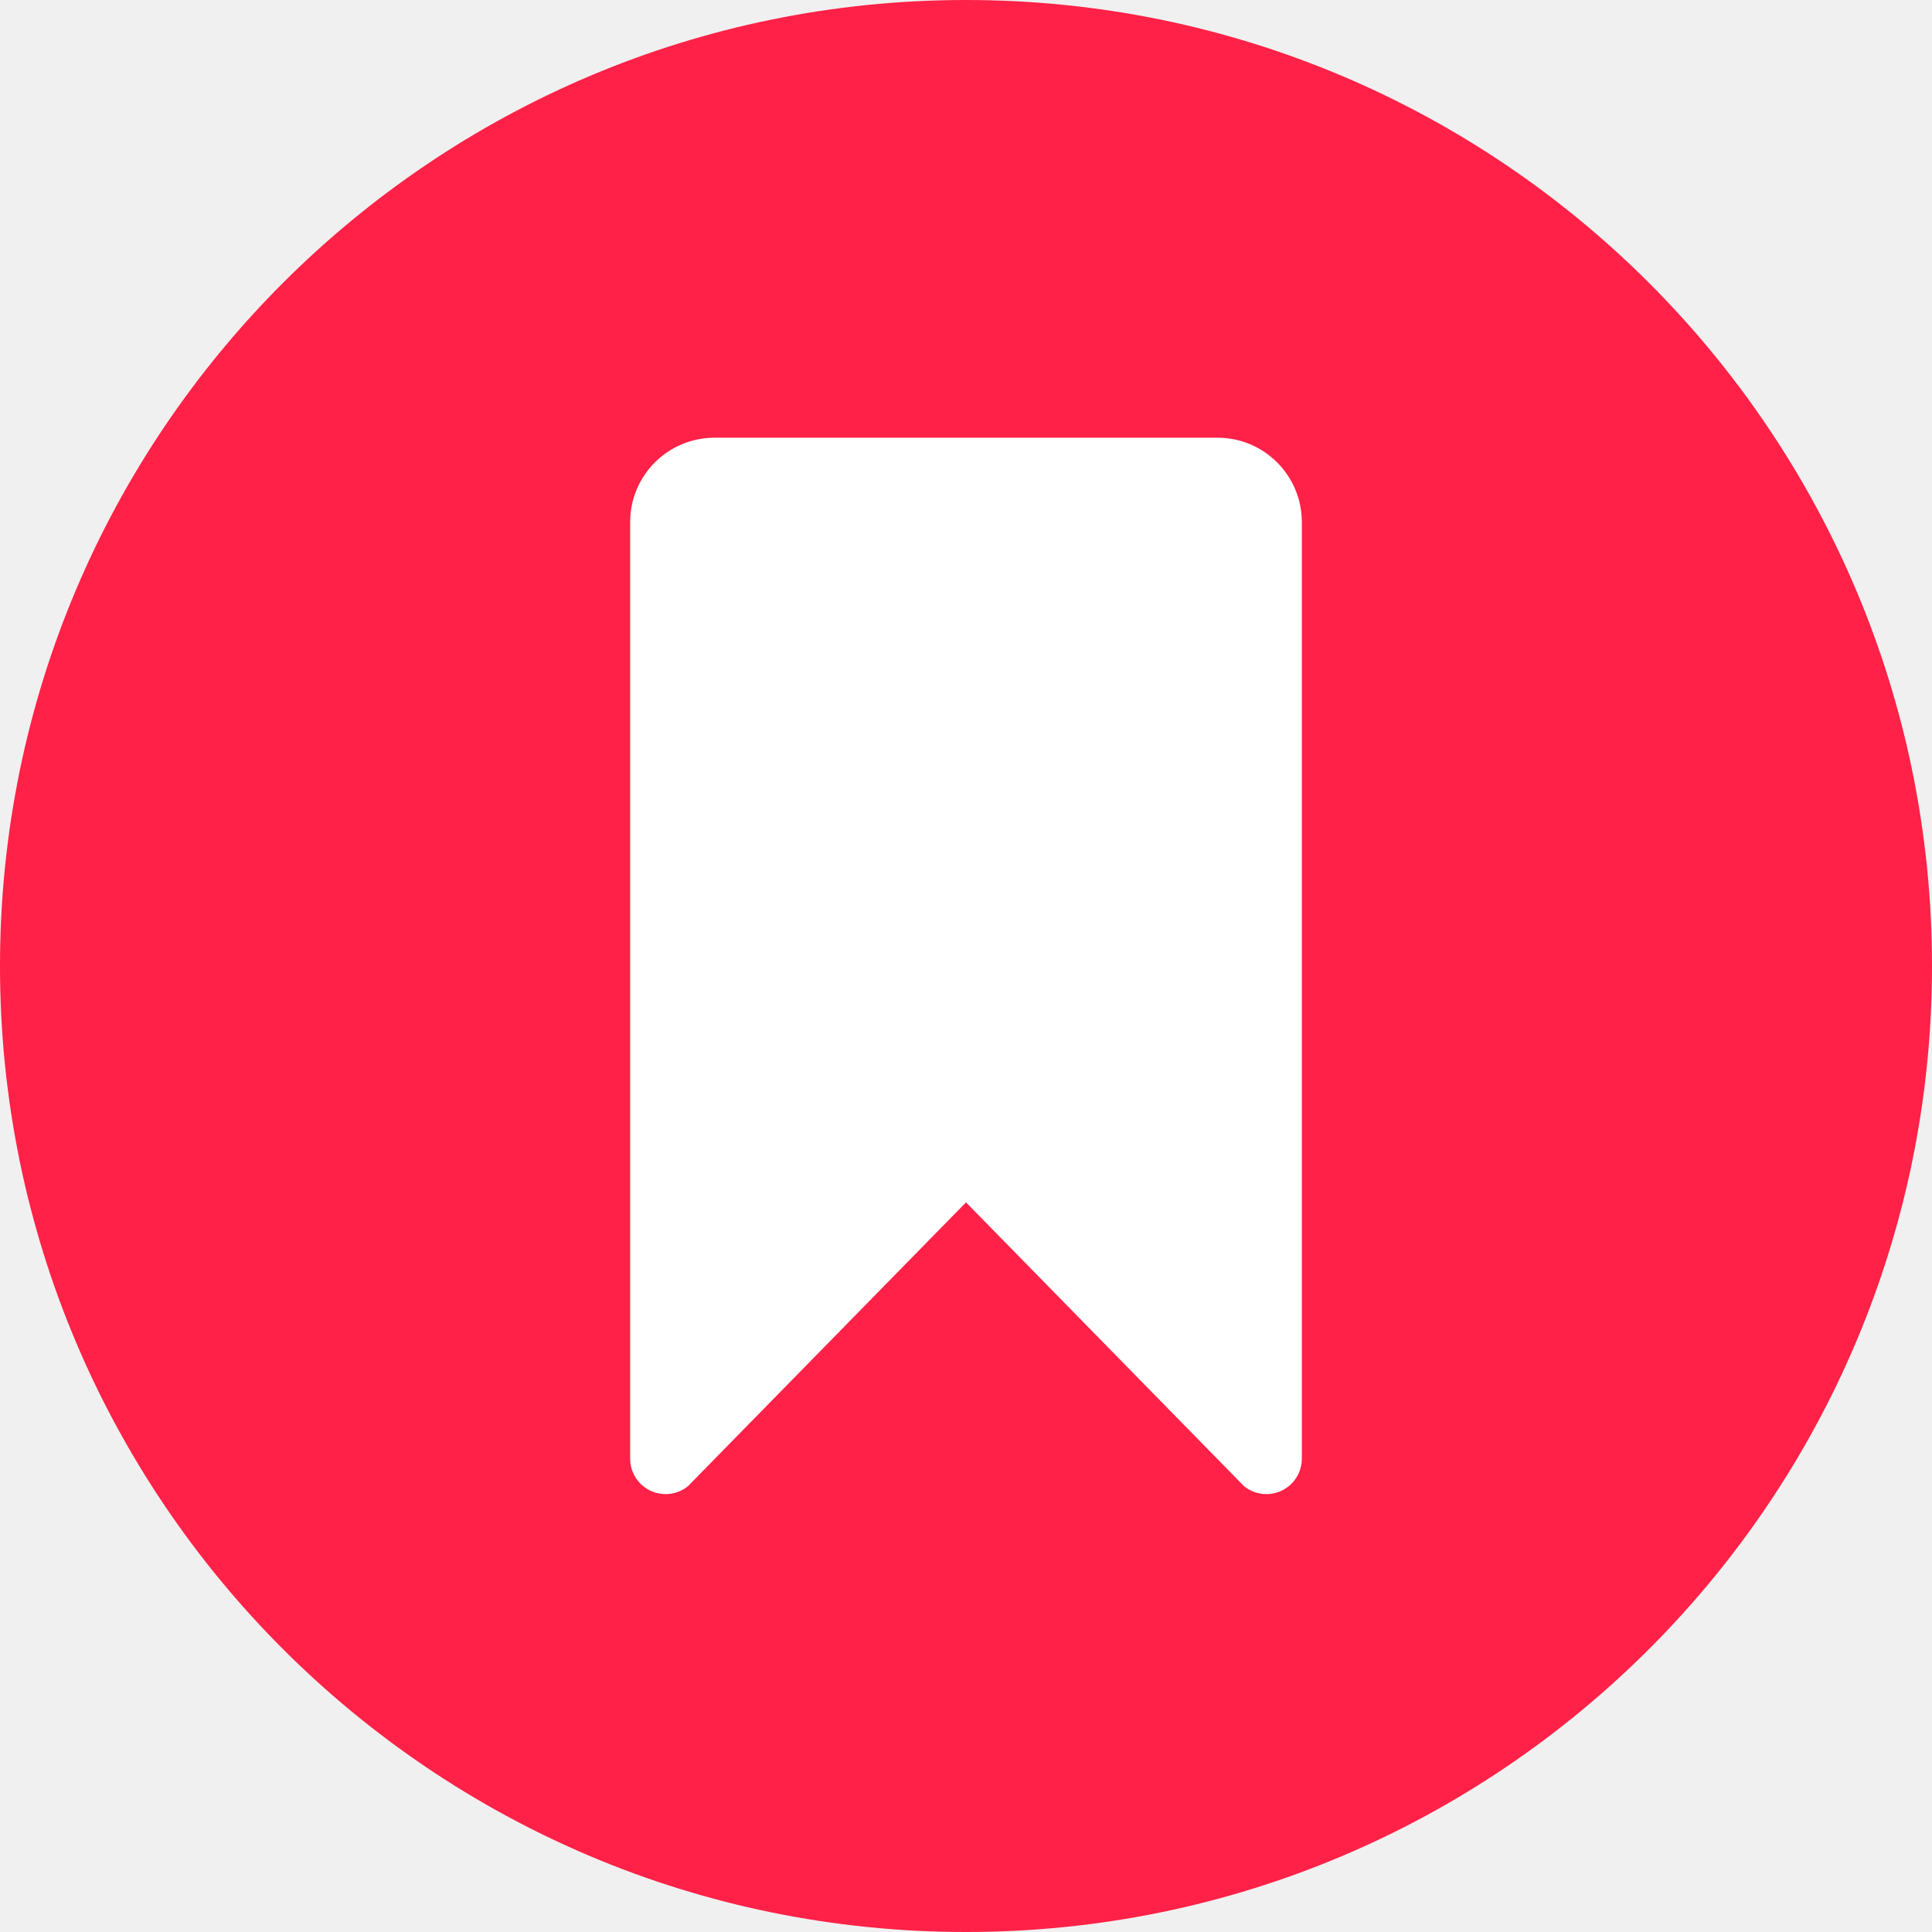
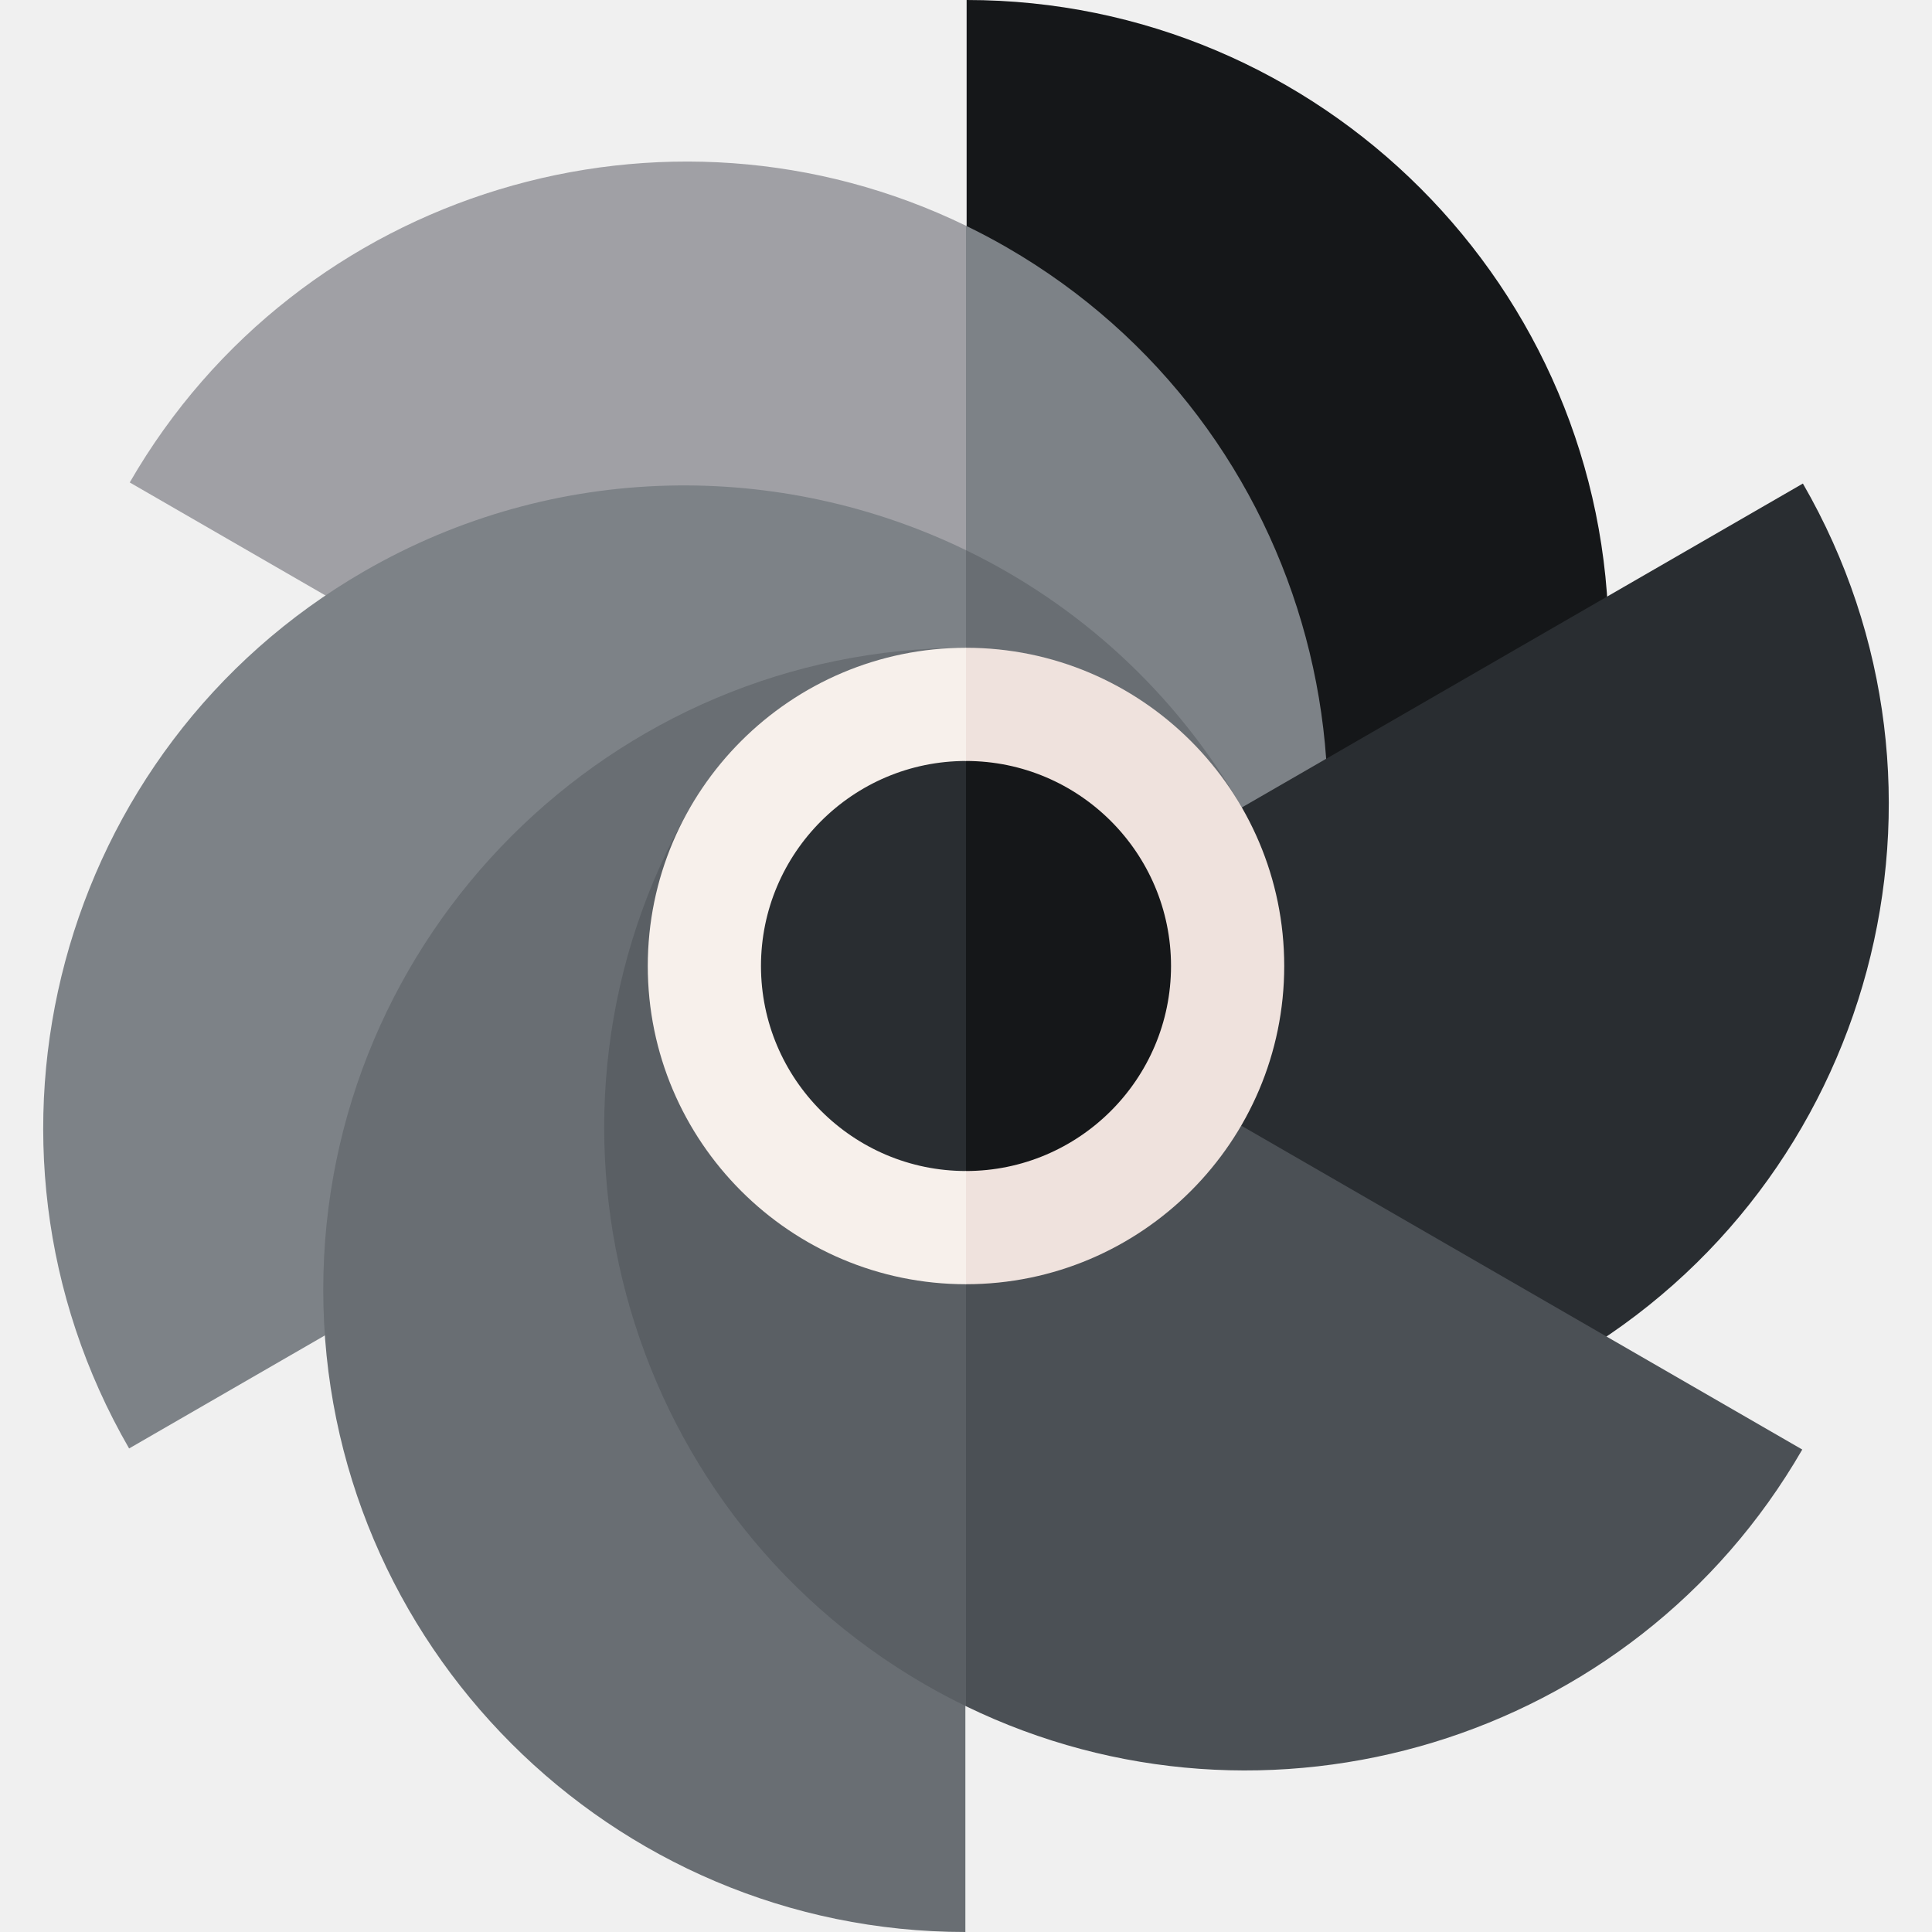
- <svg xmlns="http://www.w3.org/2000/svg" height="512" viewBox="0 0 512 512" width="512">
-   <g id="Layer_2" data-name="Layer 2">
-     <g id="bookmark">
-       <circle id="background" cx="256" cy="256" fill="#ff2147" r="256" />
-       <path d="m329.66 393.83-73.66-75.19-73.66 75.19a9.39 9.39 0 0 1 -15.34-7.23v-248.25a22.35 22.35 0 0 1 22.32-22.35h133.36a22.35 22.35 0 0 1 22.32 22.35v248.25a9.39 9.39 0 0 1 -15.34 7.23z" fill="#fff" />
+ <svg xmlns="http://www.w3.org/2000/svg" id="Capa_1" enable-background="new 0 0 512 512" height="512" viewBox="0 0 512 512" width="512">
+   <g>
+     <path d="m256.166 340.333v-340.333c93.83 0 170.167 76.336 170.167 170.167s-76.337 170.166-170.167 170.166z" fill="#151719" />
+     <g>
+       <path d="m266.833 65.57c-3.568-2.06-7.183-3.967-10.833-5.741l-10.667 89.504 10.667 106.475 73.118 42.215c46.915-81.26 18.974-185.538-62.285-232.453z" fill="#7d8287" />
+       <path d="m34.381 127.856 221.619 127.952v-195.978c-79.476-38.61-176.764-9.665-221.619 68.026z" fill="#a0a0a5" />
+     </g>
+     <g>
+       <path d="m328.951 213.689c-17.635-30.545-43.376-53.553-72.951-67.887l-10.667 56.864 10.667 53.142z" fill="#696e73" />
+       <path d="m96.499 151.404c-81.259 46.915-109.2 151.193-62.285 232.452l221.786-128.048v-110.006c-49.106-23.799-108.786-23.679-159.501 5.602z" fill="#7d8287" />
+     </g>
+     <path d="m255.833 171.667v340.333c-93.83 0-170.167-76.336-170.167-170.167s76.337-170.166 170.167-170.166z" fill="#696e73" />
+     <path d="m183.048 298.31 294.737-170.166c46.915 81.259 18.975 185.537-62.285 232.452-81.259 46.915-185.537 18.974-232.452-62.286z" fill="#292d31" />
+     <g>
+       <path d="m256 256.192-10.667 95.808 10.667 100.17c79.476 38.61 176.764 9.665 221.619-68.026z" fill="#4b5055" />
+       <path d="m182.882 213.977c-46.915 81.259-18.974 185.537 62.285 232.452 3.568 2.06 7.183 3.967 10.833 5.74v-195.977z" fill="#5a5f64" />
+     </g>
+     <g>
+       <g>
+         <path d="m256 197.333-10.001 57.178 10.001 60.155c32.401 0 58.667-26.266 58.667-58.667 0-32.4-26.267-58.666-58.667-58.666z" fill="#151719" />
+         <path d="m197.333 256c0 32.401 26.266 58.667 58.667 58.667v-117.334c-32.401 0-58.667 26.266-58.667 58.667z" fill="#292d31" />
+       </g>
+       <g>
+         <path d="m256 171.667-10.667 20.333 10.667 9.667c29.959 0 54.333 24.374 54.333 54.333s-24.374 54.333-54.333 54.333l-10.667 9.666 10.667 20.334c46.501 0 84.333-37.832 84.333-84.333s-37.832-84.333-84.333-84.333z" fill="#efe2dd" />
+         <path d="m201.667 256c0-29.96 24.374-54.333 54.333-54.333v-30c-46.501 0-84.333 37.832-84.333 84.333s37.832 84.333 84.333 84.333v-30c-29.959 0-54.333-24.373-54.333-54.333z" fill="#f7f0eb" />
+       </g>
    </g>
  </g>
</svg>
